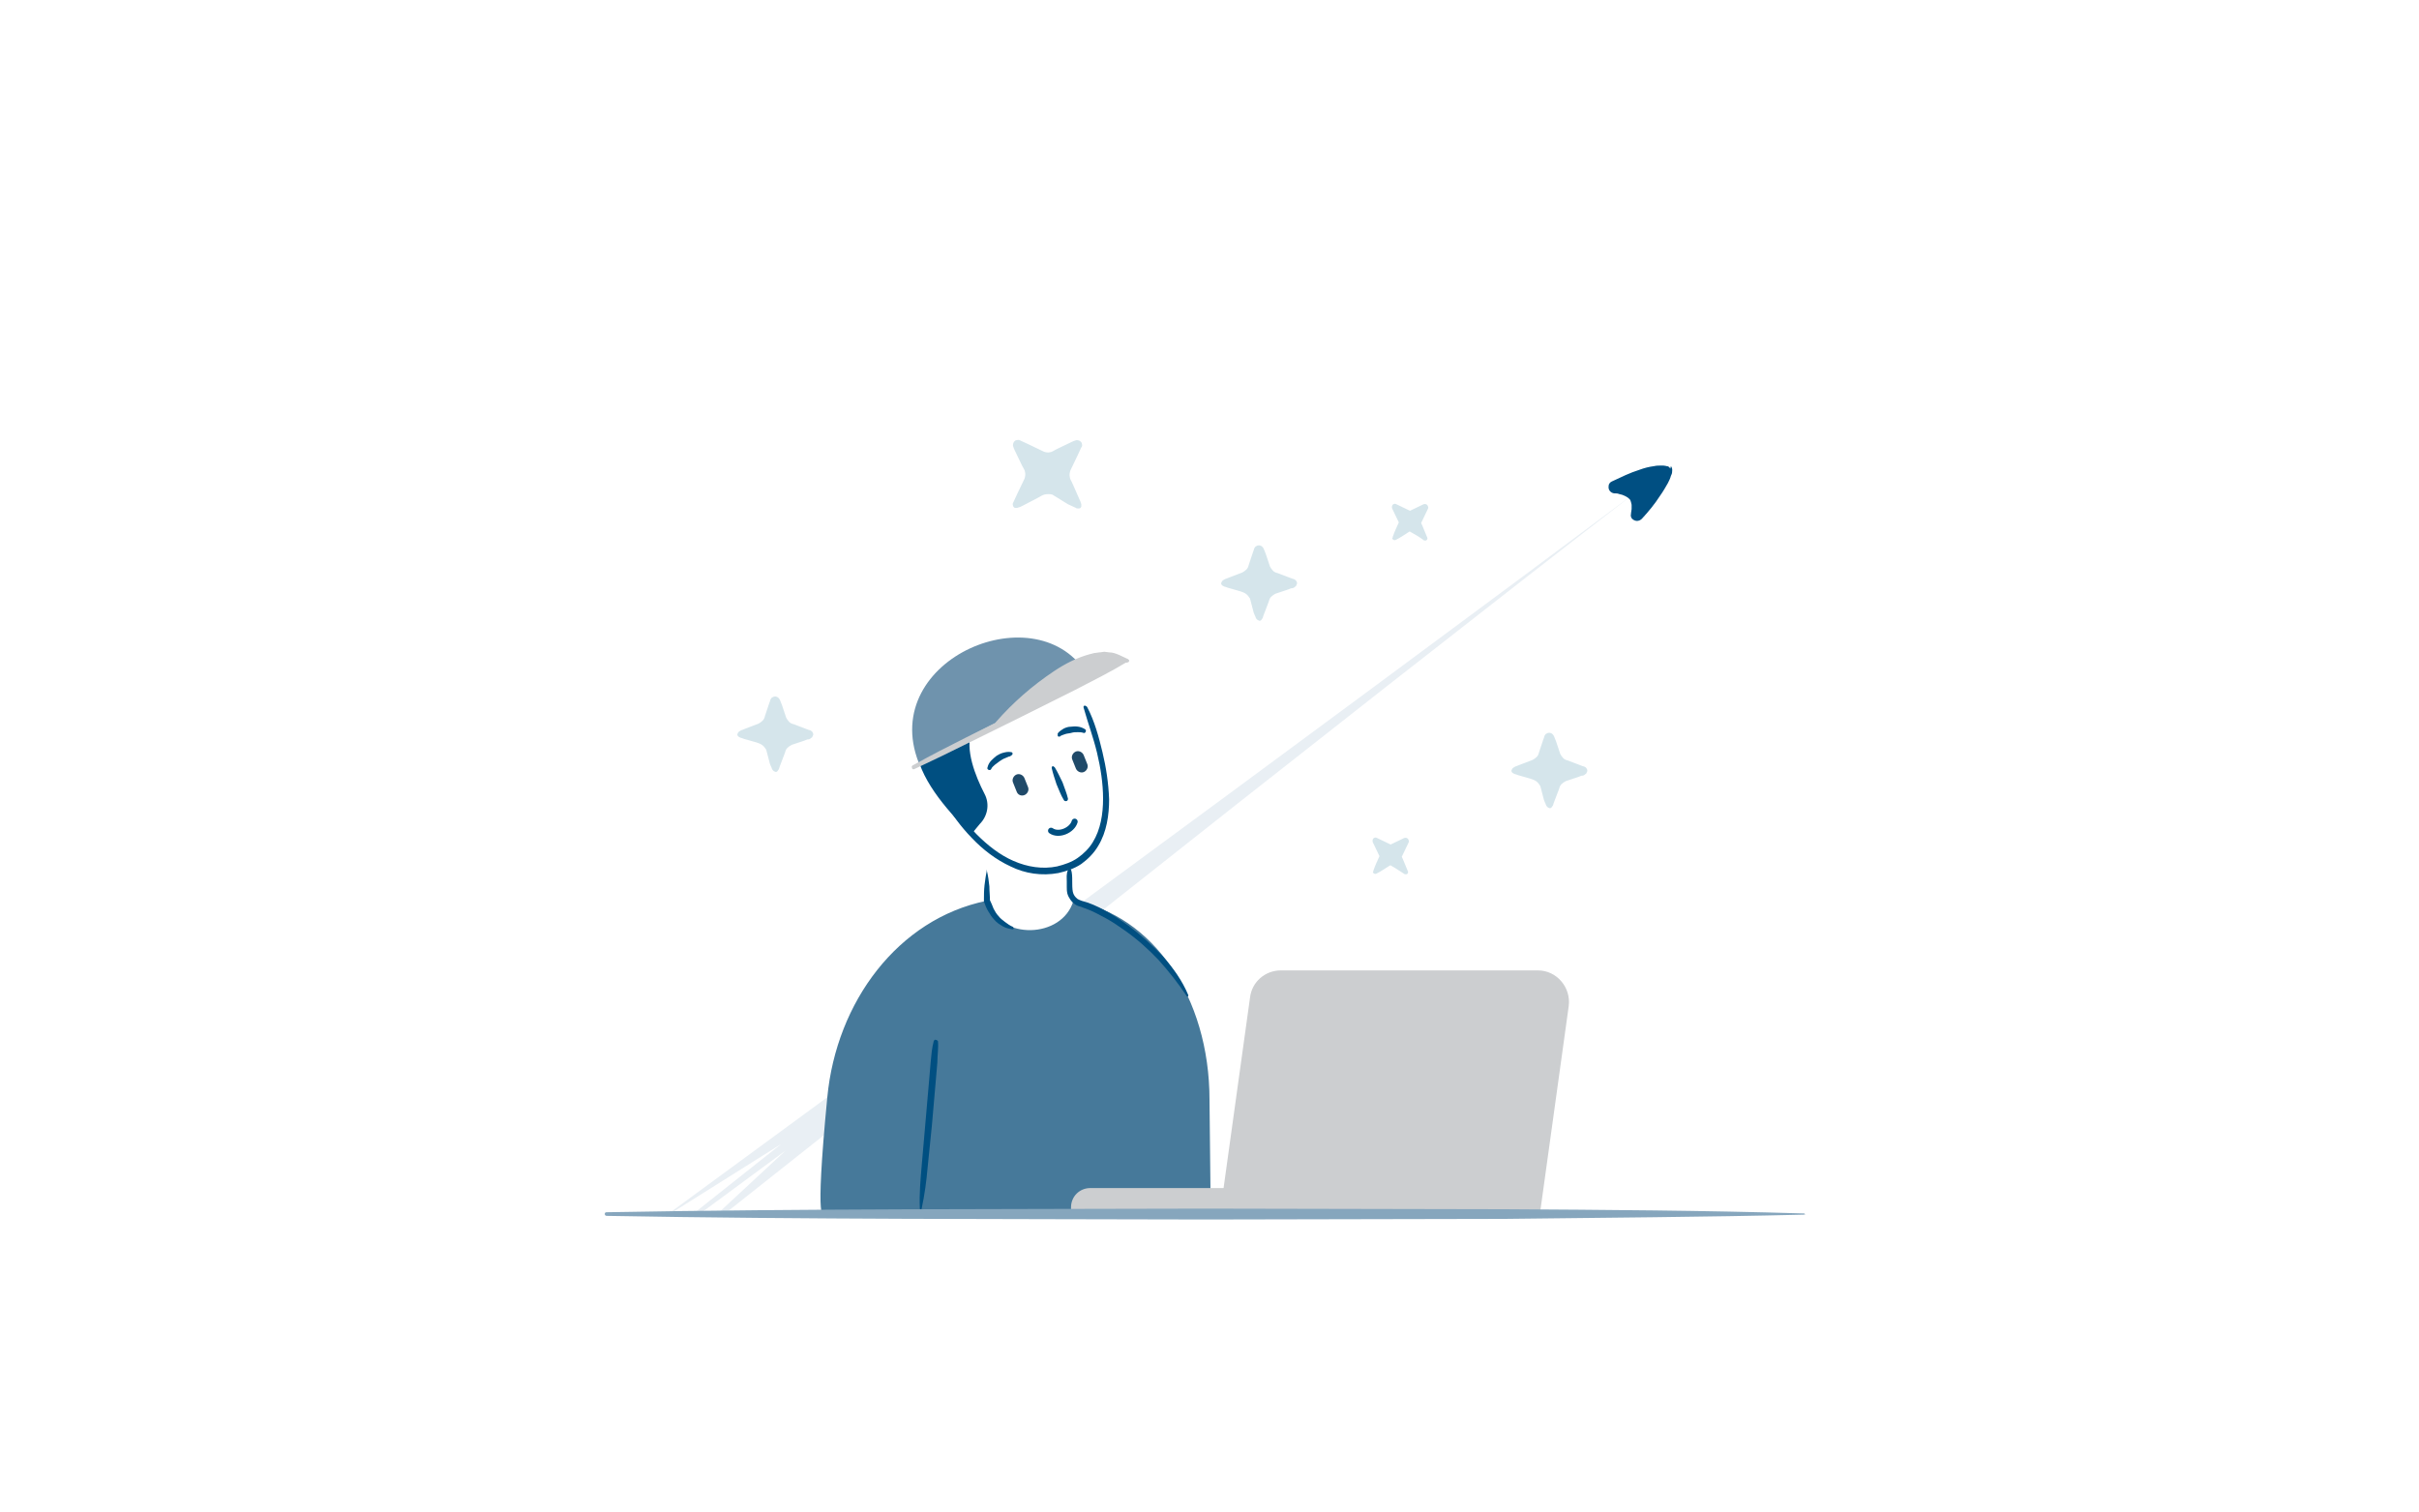
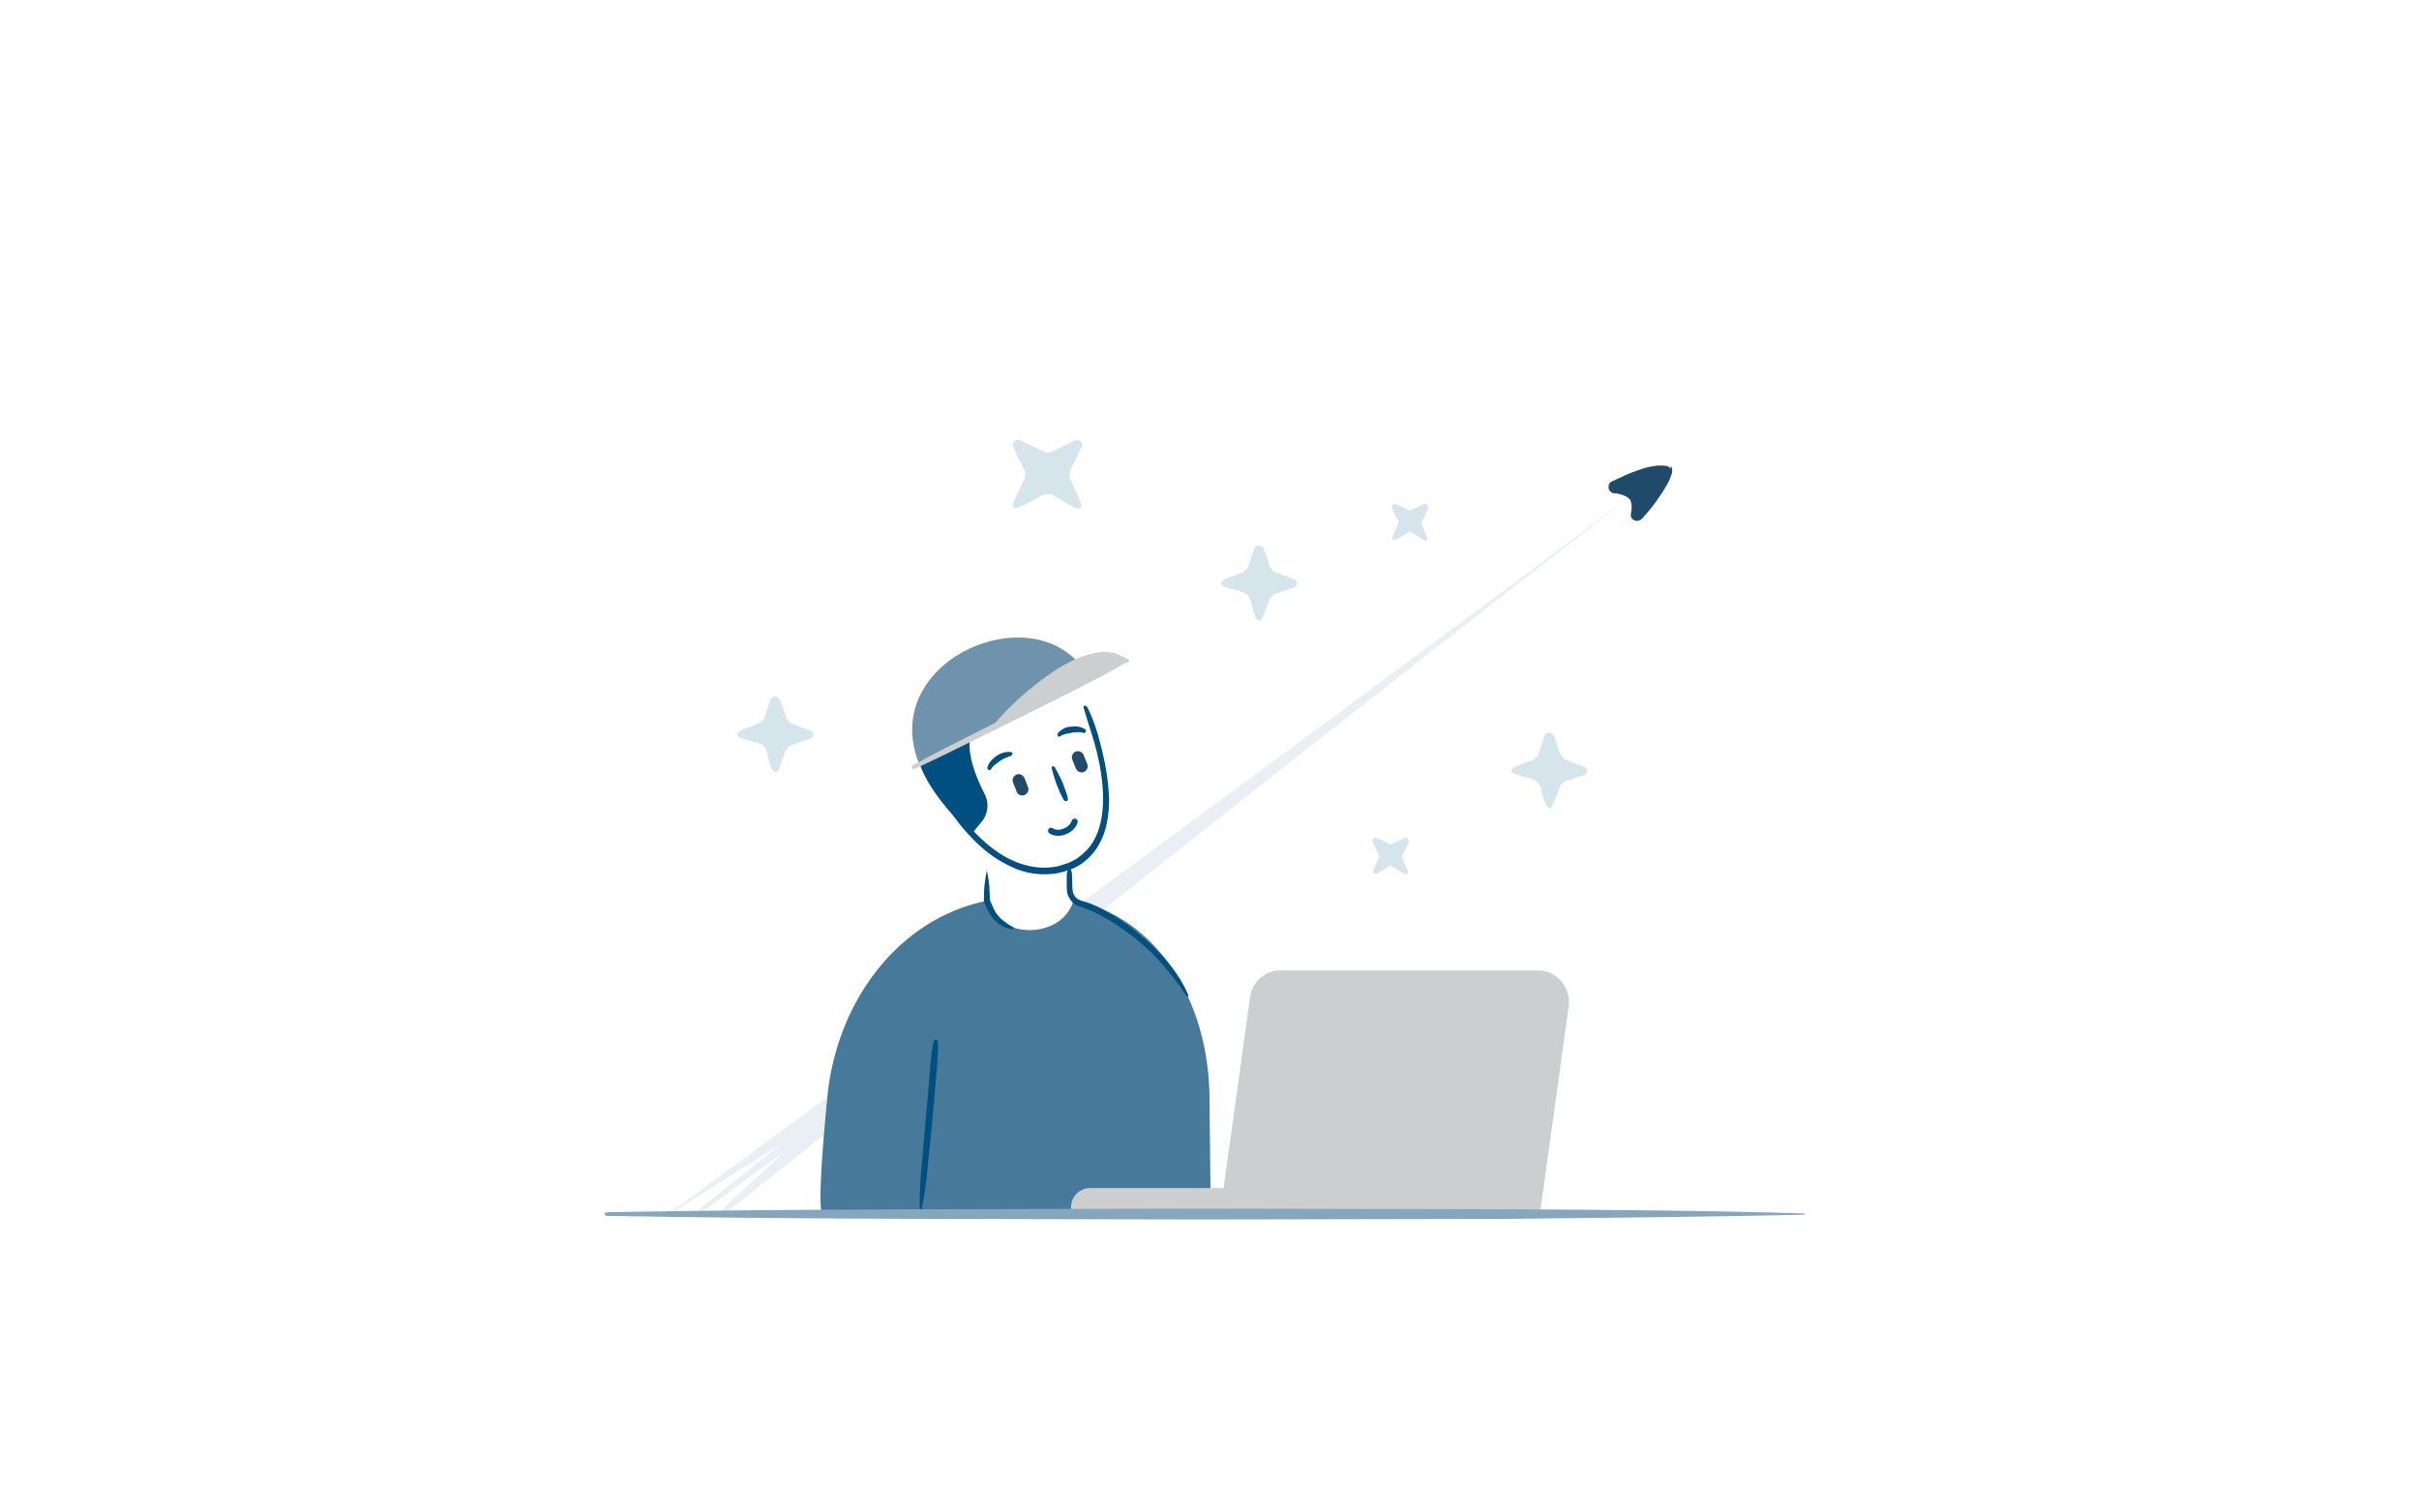
<svg xmlns="http://www.w3.org/2000/svg" id="Layer_1" width="400px" height="250px" viewBox="0 0 400 250">
  <style>
-         .st0{fill:#e9eff4}.st1{fill:none}.st2{fill:#004f82}.st3{fill:#46799A}.st4{fill:#004f81}.st5{fill:#204A69}.st6{fill:none;stroke:#004f81;stroke-linecap:round;stroke-linejoin:round;stroke-miterlimit:10}.st7{fill:#6F93AD}.st8{fill:#CCCED0}.st9{fill:#86a6bd}.st10{fill:#d5e5eb}
+         .st0{fill:#e9eff4}.st1{fill:none}.st2{fill:#204A69}.st3{fill:#46799A}.st4{fill:#004f81}.st5{fill:#204A69}.st6{fill:none;stroke:#004f81;stroke-linecap:round;stroke-linejoin:round;stroke-miterlimit:10}.st7{fill:#6F93AD}.st8{fill:#CCCED0}.st9{fill:#86a6bd}.st10{fill:#d5e5eb}
    </style>
  <path class="st0" d="M162.1 162.9C137.5 181 117 196 110.6 200.7h.3l18.3-11.5-14.5 11.5h1.1l14.1-10.4-11.2 10.4h1.2c9.2-7.3 25.6-20.3 44.4-35.1l-2.2-2.7z" />
  <path class="st1" d="M130.1 190.3l-14.2 10.4h3l11.2-10.4zm-.9-1.1l-18.3 11.5h3.9l14.4-11.5z" />
  <path class="st0" d="M165.8 110.3h-.1c-.8-.3-1.8-.6-2.7-1l.5-.5c.5.8.9 1.6 1.3 2.4l.1.2-.1.2-1.2 2.5-.7-.7 2.5-1.2.2-.1.2.1 2.5 1.2-.7.7c-.4-.8-.8-1.7-1.2-2.5l-.1-.2.1-.2c.4-.8.9-1.6 1.3-2.4l.5.5c-.7.4-1.6.7-2.4 1zm-.2-.2c.9-.5 1.7-1 2.4-1.4l.9-.5-.4 1c-.4.9-.7 1.7-1.1 2.6v-.4c.4.8.8 1.7 1.2 2.5l.7 1.4-1.4-.6-2.5-1.2h.5l-2.5 1.2-1.5.7.7-1.4 1.2-2.5v.4c-.4-.8-.7-1.7-1.1-2.6l-.4-1 .9.5c.9.3 1.6.7 2.4 1.3zm12.1 40l2.4 2.2c31.8-25.2 68.9-54.3 90.3-70.8-21.8 16.3-59.9 44.5-92.7 68.6z" />
  <path class="st2" d="M276 77.3c-.9-1.2-8.9 3-8.9 3s2.2.1 3.1 1.2c.2-.2.5-.4.7-.6-.2.2-.5.4-.7.6 0 0 .1 0 .1.1.9 1.2.4 3.4.4 3.4s6.2-6.5 5.3-7.7z" />
  <path class="st2" d="M275.9 77.5c-.2-.1-.6 0-.9.2-.3.1-.7.3-1 .5-.7.3-1.4.7-2.1 1-1.4.7-2.8 1.4-4.2 2.2l-.4-2c.4 0 .7.1 1 .1.3.1.6.1 1 .2.6.2 1.3.5 1.9 1.2l-1.5-.2.7-.6c.5-.4 1.2-.3 1.6.2s.3 1.2-.2 1.6l-.7.6.2-1.6c.3.4.5.8.6 1.2.1.4.2.8.2 1.1v1.1c0 .4-.1.7-.2 1.1l-1.8-.9c1.1-1.1 2.1-2.3 3.2-3.4.5-.6 1-1.2 1.5-1.7.2-.3.5-.6.6-.9.1-.1.2-.3.2-.4.1-.1.1-.2.1-.2l.2-.4zm.4-.4c.3.4.2.7.2.9 0 .3-.1.5-.2.7-.1.4-.3.8-.5 1.2-.4.7-.8 1.4-1.3 2.1-.9 1.4-1.9 2.6-3 3.8-.4.4-1 .5-1.5.1-.3-.2-.4-.6-.3-.9v-.1c0-.2.1-.5.1-.7v-.7c-.1-.5-.2-.9-.4-1-.4-.4-.5-1-.1-1.4l.1-.1.1-.1.7-.6 1.4 1.8-.7.6c-.5.4-1.1.3-1.5-.2-.2-.2-.5-.4-1-.6-.2-.1-.4-.1-.7-.2-.2-.1-.5-.1-.7-.1h-.1c-.6-.1-1-.6-.9-1.2 0-.4.3-.7.6-.8 1.5-.7 2.9-1.4 4.5-1.9.8-.3 1.6-.5 2.4-.6.4-.1.8-.1 1.3-.1.2 0 .4 0 .7.1.2 0 .5.1.7.4l.1-.4z" />
  <path class="st2" d="M270.3 81.6c.3-.2.5-.4.7-.6-.2.2-.4.4-.7.6z" />
  <path class="st2" d="M270.5 81.6v-.2h-.3c-.1-.3-.1-.4-.1-.6v-.3c.1-.2.2-.3.3-.4l1.4 1.8s-.1-.1-.2-.1c-.1-.1-.5-.2-.8-.2h-.3zm-.6-.1c-.1-.2-.2-.4-.1-.7.1-.3.3-.5.5-.7.5-.4 1.2-.4 1.6.1.4.4.4 1.1 0 1.5l-.2.2c-.1.1-.3.2-.4.2h-.3c-.1 0-.3-.1-.5-.3h-.3v-.2l-.3-.1z" />
  <path class="st3" d="M200 181.9c0-17-9.4-30.6-22.5-32.9-1.9 6.3-12.1 6.5-14.3.3l-.1-.3c-14.6 3-24.8 16.7-26.3 32.5-2.2 22.7-.5 19.1-.5 19.1h63.9" />
  <path class="st4" d="M155.1 172.2c.1 1.2-.1 2.3-.1 3.5l-.3 3.5-.6 6.9-.7 6.9c-.2 2.3-.5 4.6-1 6.9 0 .1-.1.1-.2.1s-.1-.1-.1-.2c-.1-2.3.1-4.6.3-6.9l.6-6.9.6-6.9.3-3.5c.1-1.1.2-2.3.5-3.4.1-.2.2-.3.4-.2.1 0 .2.1.3.2zm22-28.4c.2.6.2 1.3.2 1.9 0 .6 0 1.3.1 1.8s.4.9.8 1.2c.2.1.4.2.7.3s.7.2 1 .3c2.5.9 4.6 2.3 6.7 3.8 2 1.5 3.9 3.2 5.7 5.1 1.7 1.9 3.2 4 4.2 6.4 0 .1 0 .2-.1.2s-.2 0-.2-.1c-1.4-2.1-2.9-4-4.6-5.9-1.7-1.8-3.6-3.5-5.6-4.9-1-.7-2-1.4-3.1-2s-2.2-1.2-3.3-1.6c-.3-.1-.6-.2-.8-.3-.4-.1-.7-.2-1-.4-.6-.4-1.1-1.1-1.3-1.8-.1-.4-.1-.8-.1-1.1v-.9c0-.6-.1-1.3.2-1.9.1-.2.3-.3.5-.1-.1-.2-.1-.1 0 0z" />
  <path class="st4" d="M179.8 117c1.2 2.3 1.9 4.9 2.5 7.4s1 5.1 1.1 7.8c0 2.6-.4 5.4-1.8 7.7-.7 1.2-1.7 2.2-2.8 3-1.2.8-2.5 1.2-3.8 1.5-2.7.5-5.5.1-7.9-1.1-2.4-1.1-4.6-2.8-6.4-4.7-3.7-3.8-6.2-8.5-7.8-13.4 0-.1 0-.2.1-.2s.2 0 .2.1c2.2 4.7 4.7 9.2 8.3 12.9 1.8 1.8 3.8 3.4 6.1 4.4s4.8 1.4 7.2.9c1.2-.3 2.4-.7 3.4-1.4s1.9-1.6 2.5-2.6c1.3-2.1 1.7-4.7 1.7-7.2s-.4-5.1-1-7.6-1.5-4.9-2.2-7.4c-.1-.2 0-.4.2-.4.2.1.3.1.4.3z" />
  <path class="st4" d="M164.6 109.5c8-3.2 15-1.4 14.5 2.4-.4 3.3-16.5 4.4-18.4 9-1.2 3 .6 7.5 2.1 10.4.9 1.7.5 3.7-.8 5l-1.4 1.7c-8.9-8.8-16.9-20.2 4-28.5zm9.8 17.4c.5.8.9 1.7 1.3 2.5.3.9.7 1.8.9 2.7 0 .2-.1.4-.3.4s-.3 0-.4-.2c-.5-.8-.8-1.7-1.2-2.6-.3-.9-.6-1.8-.8-2.7 0-.1.1-.3.2-.3.1.1.2.1.3.2z" />
  <path class="st5" d="M179.2 127.7c.5-.2.8-.8.6-1.3l-.6-1.5c-.2-.5-.8-.8-1.3-.6-.5.2-.8.8-.6 1.3l.6 1.5c.2.5.8.8 1.3.6zm-9.8 3.8c.5-.2.8-.8.6-1.3l-.6-1.5c-.2-.5-.8-.8-1.3-.6s-.8.8-.6 1.3l.6 1.5c.2.6.8.8 1.3.6z" />
  <path class="st6" d="M177.7 135.9c-.4 1.4-2.6 2.4-3.9 1.5" />
  <path class="st4" d="M167 125.1c-.2 0-.5.2-.8.3-.3.1-.6.3-.9.5-.3.2-.5.4-.8.6-.2.2-.5.4-.6.7-.1.2-.3.2-.5.1-.1-.1-.2-.2-.1-.4.2-.9.9-1.4 1.5-1.9.3-.2.7-.4 1.1-.5.4-.1.8-.2 1.3-.1.2 0 .3.2.2.4-.1.1-.2.2-.4.3zm7.9-3.8c.3-.4.7-.6 1-.8.4-.2.8-.3 1.1-.3.8-.1 1.6-.1 2.4.4.2.1.2.3.1.5-.1.1-.2.2-.4.1-.3-.1-.6-.1-.9-.1-.3 0-.7 0-1 .1s-.7.1-1 .2-.6.2-.8.3l-.1.1c-.2.1-.4 0-.4-.1v-.4z" />
  <path class="st7" d="M179.9 111.8c-8-14-34.7-2.9-28 14.3" />
  <path class="st8" d="M186.5 109.4c-2.8 1.7-5.8 3.2-8.7 4.7l-8.8 4.4-8.9 4.4c-3 1.5-5.9 2.9-8.9 4.3-.2.1-.4 0-.4-.2-.1-.2 0-.3.1-.4 2.9-1.6 5.8-3.1 8.8-4.6l8.8-4.4 8.9-4.4c3-1.5 5.9-2.9 9-4.1.1 0 .2 0 .3.1-.1 0-.1.2-.2.2z" />
  <path class="st8" d="M164.8 119.5c5.7-5.4 15-14.2 21.5-10.3m-21.6 10.2c1.4-1.6 2.9-3.1 4.5-4.5s3.3-2.7 5.1-3.9c1.8-1.2 3.7-2.2 5.9-2.8l.8-.2c.3 0 .6-.1.8-.1.3 0 .6-.1.8-.1l.8.1c.6 0 1.1.2 1.6.4s1 .5 1.5.7c.2.1.2.3.2.4s-.3.2-.4.2c-1.8-.9-3.9-.9-5.8-.4-2 .5-3.8 1.6-5.5 2.7s-3.4 2.4-5 3.8-3.2 2.8-4.9 4.1c-.1.1-.2.1-.3 0-.2-.2-.2-.3-.1-.4zm12.4 80.9h45.2v-3.8h-42c-1.8 0-3.2 1.4-3.2 3.2v.6z" />
  <path class="st8" d="M201.8 200.3h52.9l4.7-33.9c.4-3.1-2-5.9-5.1-5.9h-42.5c-2.6 0-4.8 1.9-5.1 4.5l-4.9 35.3z" />
  <path class="st9" d="M298.3 200.9c-16.5.4-33 .5-49.5.7l-49.5.1c-33-.1-66 0-99-.6-.2 0-.3-.2-.3-.3 0-.2.1-.3.3-.3 33-.6 66-.5 99-.6l49.5.1c16.5.1 33 .2 49.5.7.1 0 .2.1.2.2-.1-.1-.2 0-.2 0z" />
  <path class="st4" d="M163.2 144.1c.2.8.3 1.6.4 2.5 0 .8.1 1.6.1 2.5v-.2c.2.4.4.9.6 1.4.2.4.5.9.8 1.2.3.4.7.7 1.1 1 .4.3.8.6 1.3.8.1.1.1.2.1.3s-.1.1-.2.1c-.6-.1-1.1-.2-1.6-.5s-1-.6-1.4-1.1c-.4-.4-.7-.9-1-1.4s-.5-1-.7-1.6v-.2c0-.8 0-1.6.1-2.5.1-.8.2-1.6.4-2.5-.2.2-.1.1 0 .2z" />
  <g id="Group_2_" transform="translate(28)">
    <g id="Rectangle-66_12_">
      <path class="st10" d="M226.8 130c-.2-.5-.7-1.1-1.3-1.3l-2.8-1c-.5-.2-.5-.5 0-.7l2.8-1c.5-.2 1.1-.7 1.3-1.3l1-2.8c.2-.5.5-.5.7 0l1 2.8c.2.5.7 1.1 1.3 1.3l2.8 1c.5.2.5.5 0 .7l-2.8 1c-.5.2-1.1.7-1.3 1.3l-1 2.8c-.2.5-.5.5-.7 0l-1-2.8z" />
      <path class="st10" d="M226.7 130c-.2-.3-.4-.6-.7-.8s-.6-.3-.9-.4l-2.1-.6c-.2-.1-.3-.1-.6-.2-.1-.1-.3-.1-.4-.3-.1-.1-.1-.3 0-.4 0-.1.1-.2.2-.3.3-.2.5-.3.6-.3l.5-.2 2.1-.8c.2-.1.5-.3.7-.5s.3-.4.4-.8l.7-2.1c.1-.2.1-.3.2-.6.1-.1.1-.3.4-.4.1-.1.4-.1.5-.1.2.1.3.1.4.2.3.3.3.5.4.7l.2.5.7 2.1c.1.2.3.5.5.7s.4.3.8.4l2.1.8c.2.1.3.1.6.2.1.1.3.1.4.4.1.1.1.4 0 .5-.1.2-.1.3-.2.3-.3.3-.5.3-.7.3l-.5.2-2.1.7c-.2.1-.5.3-.7.5s-.3.4-.4.8l-.8 2.1c-.1.2-.1.3-.2.6-.1.1-.1.2-.3.4-.1.1-.3.1-.4 0-.1 0-.2-.1-.3-.2-.2-.2-.2-.5-.3-.6l-.2-.5-.6-2.3zm.3-.1l.8 2.1.2.5c.1.2.1.3.2.4 0 0-.1-.1-.2 0v-.1c0-.1.1-.3.2-.5l.7-2.1c.1-.3.3-.8.6-1.1s.6-.6 1.1-.8l2.1-.8.5-.2c.2-.1.3-.1.3-.1l-.1.1v.3c.1.1.1.1 0 0-.1 0-.3-.1-.5-.2l-2.1-.7c-.3-.1-.9-.3-1.2-.6-.3-.3-.6-.6-.8-1.1l-.7-2.1-.2-.5c-.1-.2-.1-.3-.1-.3l.1.1h.3c.1-.1.1-.1.1 0s-.1.3-.2.5l-.8 2.1c-.1.3-.3.8-.6 1.1-.3.3-.6.6-1.1.8l-2.1.7-.5.2c-.2.1-.3.1-.4.1v-.3c0-.1 0 0 0 0 .1 0 .3.1.5.2l2.1.8c.8.2 1.5.8 1.8 1.5z" />
    </g>
    <g id="Rectangle-66_11_">
      <path class="st10" d="M202 143l-2.5 1.2 1.2-2.5-1.2-2.5 2.5 1.2 2.5-1.2-1.2 2.5 1.2 2.5-2.5-1.2z" />
      <path class="st10" d="M201.9 143.1c-.8.5-1.5 1-2.3 1.4-.2.1-.4 0-.5-.1s-.1-.2 0-.3v-.1c.3-.9.7-1.7 1.1-2.6v.4l-1.2-2.5c-.1-.3 0-.6.2-.7.2-.1.3-.1.5 0l2.5 1.2h-.5l2.5-1.2c.3-.1.6 0 .7.3.1.2.1.3 0 .5-.4.8-.8 1.7-1.2 2.5v-.4c.4.8.7 1.7 1.1 2.6.1.2 0 .4-.2.5h-.3c-.8-.5-1.5-1-2.4-1.5zm.2-.3c.8.3 1.7.6 2.5 1l-.5.5c-.4-.8-.9-1.6-1.3-2.4-.1-.1-.1-.3 0-.4.4-.8.8-1.7 1.2-2.5l.7.7-2.5 1.2c-.2.1-.3.1-.5 0l-2.5-1.2.7-.7 1.2 2.5c.1.1.1.3 0 .4-.4.8-.9 1.6-1.3 2.4l-.5-.5c.9-.4 1.8-.7 2.7-1h.1z" />
    </g>
    <g id="Rectangle-66_10_">
      <path class="st10" d="M205.2 87.7l-2.5 1.2 1.2-2.5-1.2-2.5 2.5 1.2 2.5-1.2-1.2 2.5 1.2 2.5-2.5-1.2z" />
      <path class="st10" d="M205.1 87.9c-.8.5-1.5 1-2.3 1.4-.2.1-.4 0-.5-.1s-.1-.2 0-.3v-.1c.3-.9.7-1.7 1.1-2.6v.4l-1.2-2.5c-.1-.3 0-.6.2-.7s.3-.1.5 0l2.5 1.2h-.5l2.5-1.2c.3-.1.6 0 .7.3.1.2.1.3 0 .5-.4.8-.8 1.7-1.2 2.5v-.4c.4.8.7 1.7 1.1 2.6.1.2 0 .4-.2.5h-.3c-.8-.6-1.5-1-2.4-1.5zm.2-.3c.8.3 1.7.6 2.5 1l-.5.5c-.4-.8-.9-1.6-1.3-2.4-.1-.1-.1-.3 0-.4.4-.8.8-1.7 1.2-2.5l.7.7-2.5 1.2c-.2.1-.3.1-.5 0l-2.5-1.2.7-.7 1.2 2.5c.1.1.1.3 0 .4-.4.8-.9 1.6-1.3 2.4l-.5-.5c.9-.4 1.8-.7 2.7-1h.1z" />
    </g>
    <g id="Rectangle-66_9_">
      <path class="st10" d="M146.1 81.7c-.5-.2-1.3-.2-1.8 0l-3.7 1.8c-.5.2-.7 0-.5-.5l1.8-3.7c.2-.5.2-1.3 0-1.8l-1.8-3.7c-.2-.5 0-.7.5-.5l3.7 1.8c.5.2 1.3.2 1.8 0l3.7-1.8c.5-.2.7 0 .5.5l-1.8 3.7c-.2.5-.2 1.3 0 1.8l1.8 3.7c.2.5 0 .7-.5.5l-3.7-1.8z" />
      <path class="st10" d="M146 81.8c-.4-.1-.9-.1-1.3 0s-.8.4-1.2.6l-2.5 1.3c-.2.1-.4.2-.8.3h-.4c-.2-.1-.3-.3-.3-.4-.1-.3 0-.4.1-.6l.6-1.3 1.2-2.5c.1-.3.2-.7.1-1.1 0-.3-.3-.7-.5-1.1l-1.2-2.5c-.1-.2-.2-.4-.3-.8 0-.1 0-.3.1-.5s.3-.4.5-.4c.4-.1.5 0 .7.1l1.3.6 2.5 1.2c.3.1.7.2 1 .1.3 0 .7-.3 1.1-.5l2.5-1.2c.2-.1.4-.2.8-.3.1 0 .3 0 .5.1s.4.3.4.5c.1.3 0 .5-.1.6l-.6 1.3-1.2 2.5c-.1.3-.2.7-.1 1.1 0 .3.3.7.5 1.2l1.1 2.5c.1.2.2.4.3.8v.4c-.1.2-.2.3-.4.3-.3 0-.4 0-.5-.1l-1.3-.6-2.6-1.6zm.1-.3l2.5 1.1 1.3.6h.1s-.1 0-.1.1c0-.1-.1-.3-.2-.5l-1.3-2.5-.3-.6c-.1-.2-.2-.5-.3-.8-.1-.5-.1-1.1.2-1.7l1.2-2.5.6-1.2c0-.1 0-.1 0 0s.1.2.2.2h.1s-.3.1-.5.2l-2.5 1.2-.6.3c-.2.1-.5.2-.8.3-.6.1-1.1.1-1.7-.2l-2.5-1.2-1.2-.6c-.1 0-.1 0 0 0s.2-.1.2-.2v-.1s.1.3.2.5l1.2 2.5.3.6c.1.2.2.5.3.8.1.6.1 1.1-.2 1.7L141 82l-.6 1.2v.1s-.1-.1-.1-.2c-.1 0-.1 0 0 0s.3-.1.5-.2l2.6-1.1c.4-.2.8-.4 1.4-.5.4 0 .9.1 1.3.2z" />
    </g>
    <g id="Rectangle-66_8_">
      <path class="st10" d="M178.8 99c-.2-.5-.7-1.1-1.3-1.3l-2.8-1c-.5-.2-.5-.5 0-.7l2.8-1c.5-.2 1.1-.7 1.3-1.3l1-2.8c.2-.5.5-.5.7 0l1 2.8c.2.5.7 1.1 1.3 1.3l2.8 1c.5.2.5.5 0 .7l-2.8 1c-.5.2-1.1.7-1.3 1.3l-1 2.8c-.2.5-.5.5-.7 0l-1-2.8z" />
      <path class="st10" d="M178.7 99c-.2-.3-.4-.6-.7-.8-.3-.2-.6-.3-.9-.4l-2.1-.6c-.2-.1-.3-.1-.6-.2-.1-.1-.3-.1-.4-.3-.1-.1-.1-.3 0-.4 0-.1.1-.2.2-.3.3-.2.5-.3.6-.3l.5-.2 2.1-.8c.2-.1.5-.3.7-.5s.3-.4.4-.8l.7-2.1c.1-.2.1-.3.2-.6.1-.1.1-.3.4-.4.1-.1.4-.1.5-.1.2.1.3.1.4.2.3.3.3.5.4.7l.2.5.7 2.1c.1.2.3.5.5.7s.4.3.8.4l2.1.8c.2.1.3.1.6.2.1.1.3.1.4.4.1.1.1.4 0 .5-.1.2-.1.3-.2.3-.3.3-.5.3-.7.3l-.5.2-2.1.7c-.2.1-.5.3-.7.5s-.3.4-.4.8l-.8 2.1c-.1.2-.1.3-.2.6-.1.1-.1.2-.3.4-.1.1-.3.1-.4 0-.1 0-.2-.1-.3-.2-.2-.2-.2-.5-.3-.6l-.2-.5-.6-2.3zm.3-.1l.8 2.1.2.5c.1.2.1.3.2.4 0 0-.1-.1-.2 0v-.1c0-.1.1-.3.2-.5l.7-2.1c.1-.3.3-.8.6-1.1.3-.3.6-.6 1.1-.8l2.1-.8.5-.2c.2-.1.3-.1.3-.1l-.1.1v.3c.1.1.1.1 0 0-.1 0-.3-.1-.5-.2l-2.1-.7c-.3-.1-.9-.3-1.2-.6-.3-.3-.6-.6-.8-1.1l-.7-2.1-.2-.5c-.1-.2-.1-.3-.1-.3l.1.1h.3c.1-.1.1-.1.1 0s-.1.3-.2.5l-.8 2.1c-.1.3-.3.8-.6 1.1-.3.3-.6.6-1.1.8l-2.1.7-.5.2c-.2.1-.3.1-.4.1v-.3c0-.1 0 0 0 0 .1 0 .3.1.5.2l2.1.8c.8.2 1.5.8 1.8 1.5z" />
    </g>
    <g id="Rectangle-66_7_">
      <path class="st10" d="M98.8 124c-.2-.5-.7-1.1-1.3-1.3l-2.8-1c-.5-.2-.5-.5 0-.7l2.8-1c.5-.2 1.1-.7 1.3-1.3l1-2.8c.2-.5.5-.5.7 0l1 2.8c.2.5.7 1.1 1.3 1.3l2.8 1c.5.2.5.5 0 .7l-2.8 1c-.5.2-1.1.7-1.3 1.3l-1 2.8c-.2.5-.5.5-.7 0l-1-2.8z" />
      <path class="st10" d="M98.7 124c-.2-.3-.4-.6-.7-.8-.3-.2-.6-.3-.9-.4l-2.1-.6c-.2-.1-.3-.1-.6-.2-.1-.1-.3-.1-.4-.3-.1-.1-.1-.3 0-.4 0-.1.1-.2.2-.3.3-.2.5-.3.6-.3l.5-.2 2.1-.8c.2-.1.5-.3.7-.5s.3-.4.4-.8l.7-2.1c.1-.2.1-.3.2-.6.1-.1.1-.3.4-.4.1-.1.4-.1.5-.1.2.1.3.1.4.2.3.3.3.5.4.7l.2.5.7 2.1c.1.2.3.5.5.7s.4.3.8.4l2.1.8c.2.1.3.1.6.2.1.1.3.1.4.4.1.1.1.4 0 .5-.1.2-.1.3-.2.3-.3.3-.5.3-.7.3l-.5.2-2.1.7c-.2.1-.5.3-.7.5s-.3.4-.4.8l-.8 2.1c-.1.2-.1.3-.2.6-.1.1-.1.2-.3.4-.1.1-.3.1-.4 0-.1 0-.2-.1-.3-.2-.2-.2-.2-.5-.3-.6l-.2-.5-.6-2.3zm.3-.1l.8 2.1.2.5c.1.2.1.3.2.4 0 0-.1-.1-.2 0v-.1c0-.1.1-.3.2-.5l.7-2.1c.1-.3.3-.8.6-1.1.3-.3.6-.6 1.1-.8l2.1-.8.5-.2c.2-.1.3-.1.3-.1l-.1.1v.3c.1.1.1.1 0 0-.1 0-.3-.1-.5-.2l-2.1-.7c-.3-.1-.9-.3-1.2-.6-.3-.3-.6-.6-.8-1.1l-.7-2.1-.2-.5c-.1-.2-.1-.3-.1-.3l.1.1h.3c.1-.1.1-.1.1 0s-.1.3-.2.5l-.8 2.1c-.1.3-.3.8-.6 1.1-.3.3-.6.6-1.1.8l-2.1.7-.5.2c-.2.1-.3.1-.4.1v-.3c0-.1 0 0 0 0 .1 0 .3.1.5.2l2.1.8c.8.2 1.5.8 1.8 1.5z" />
    </g>
  </g>
</svg>
